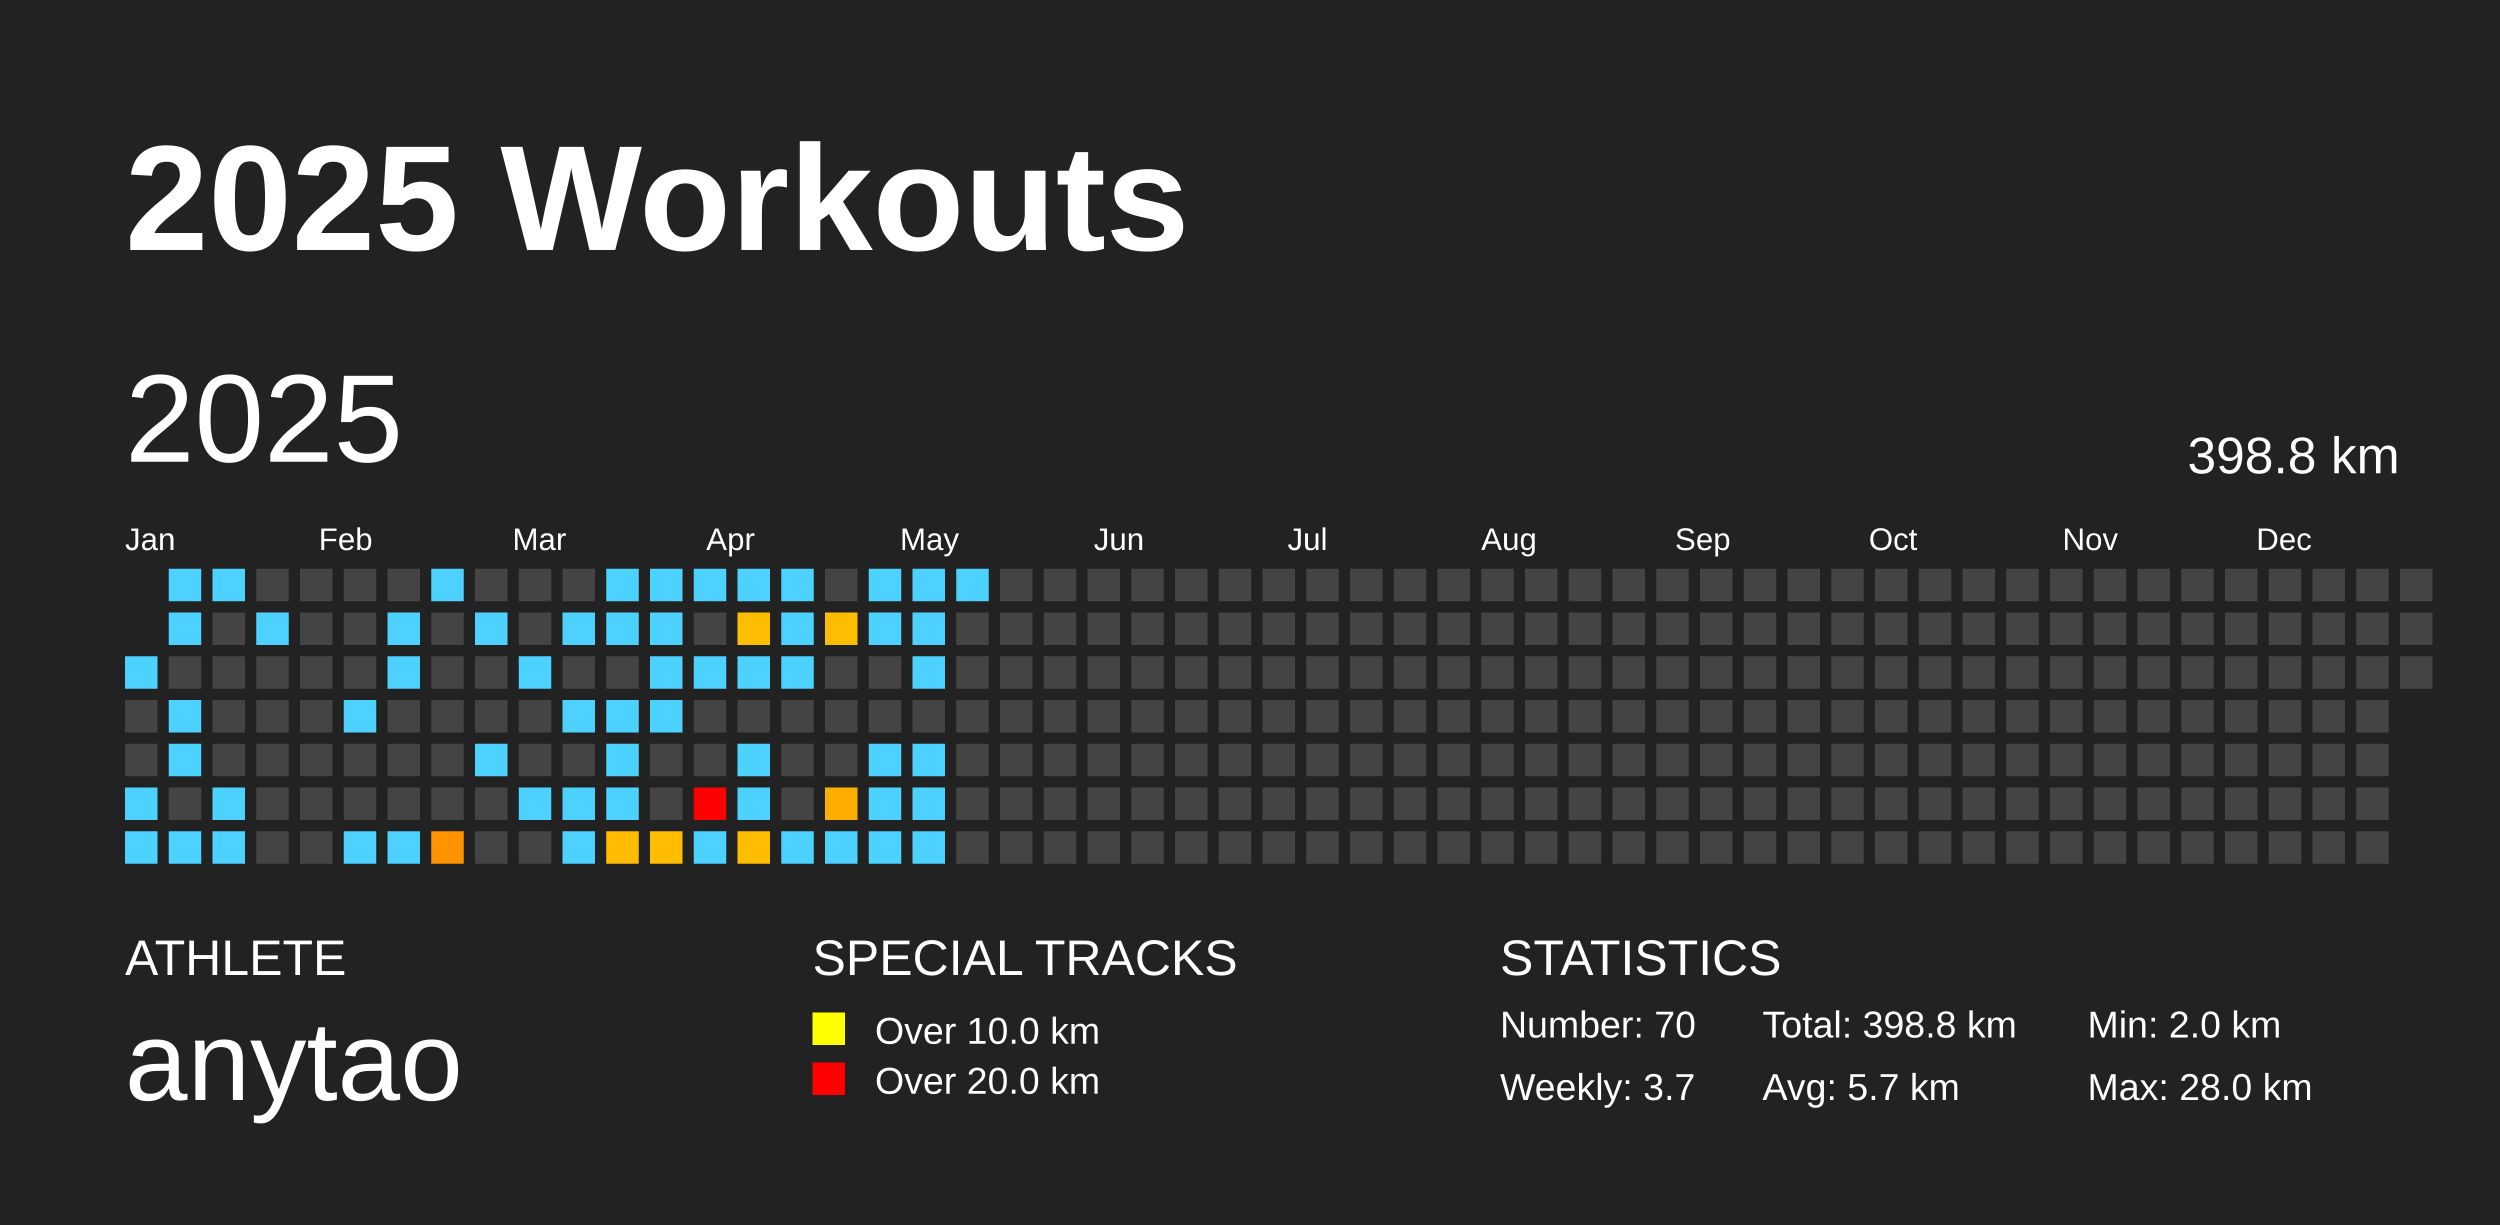
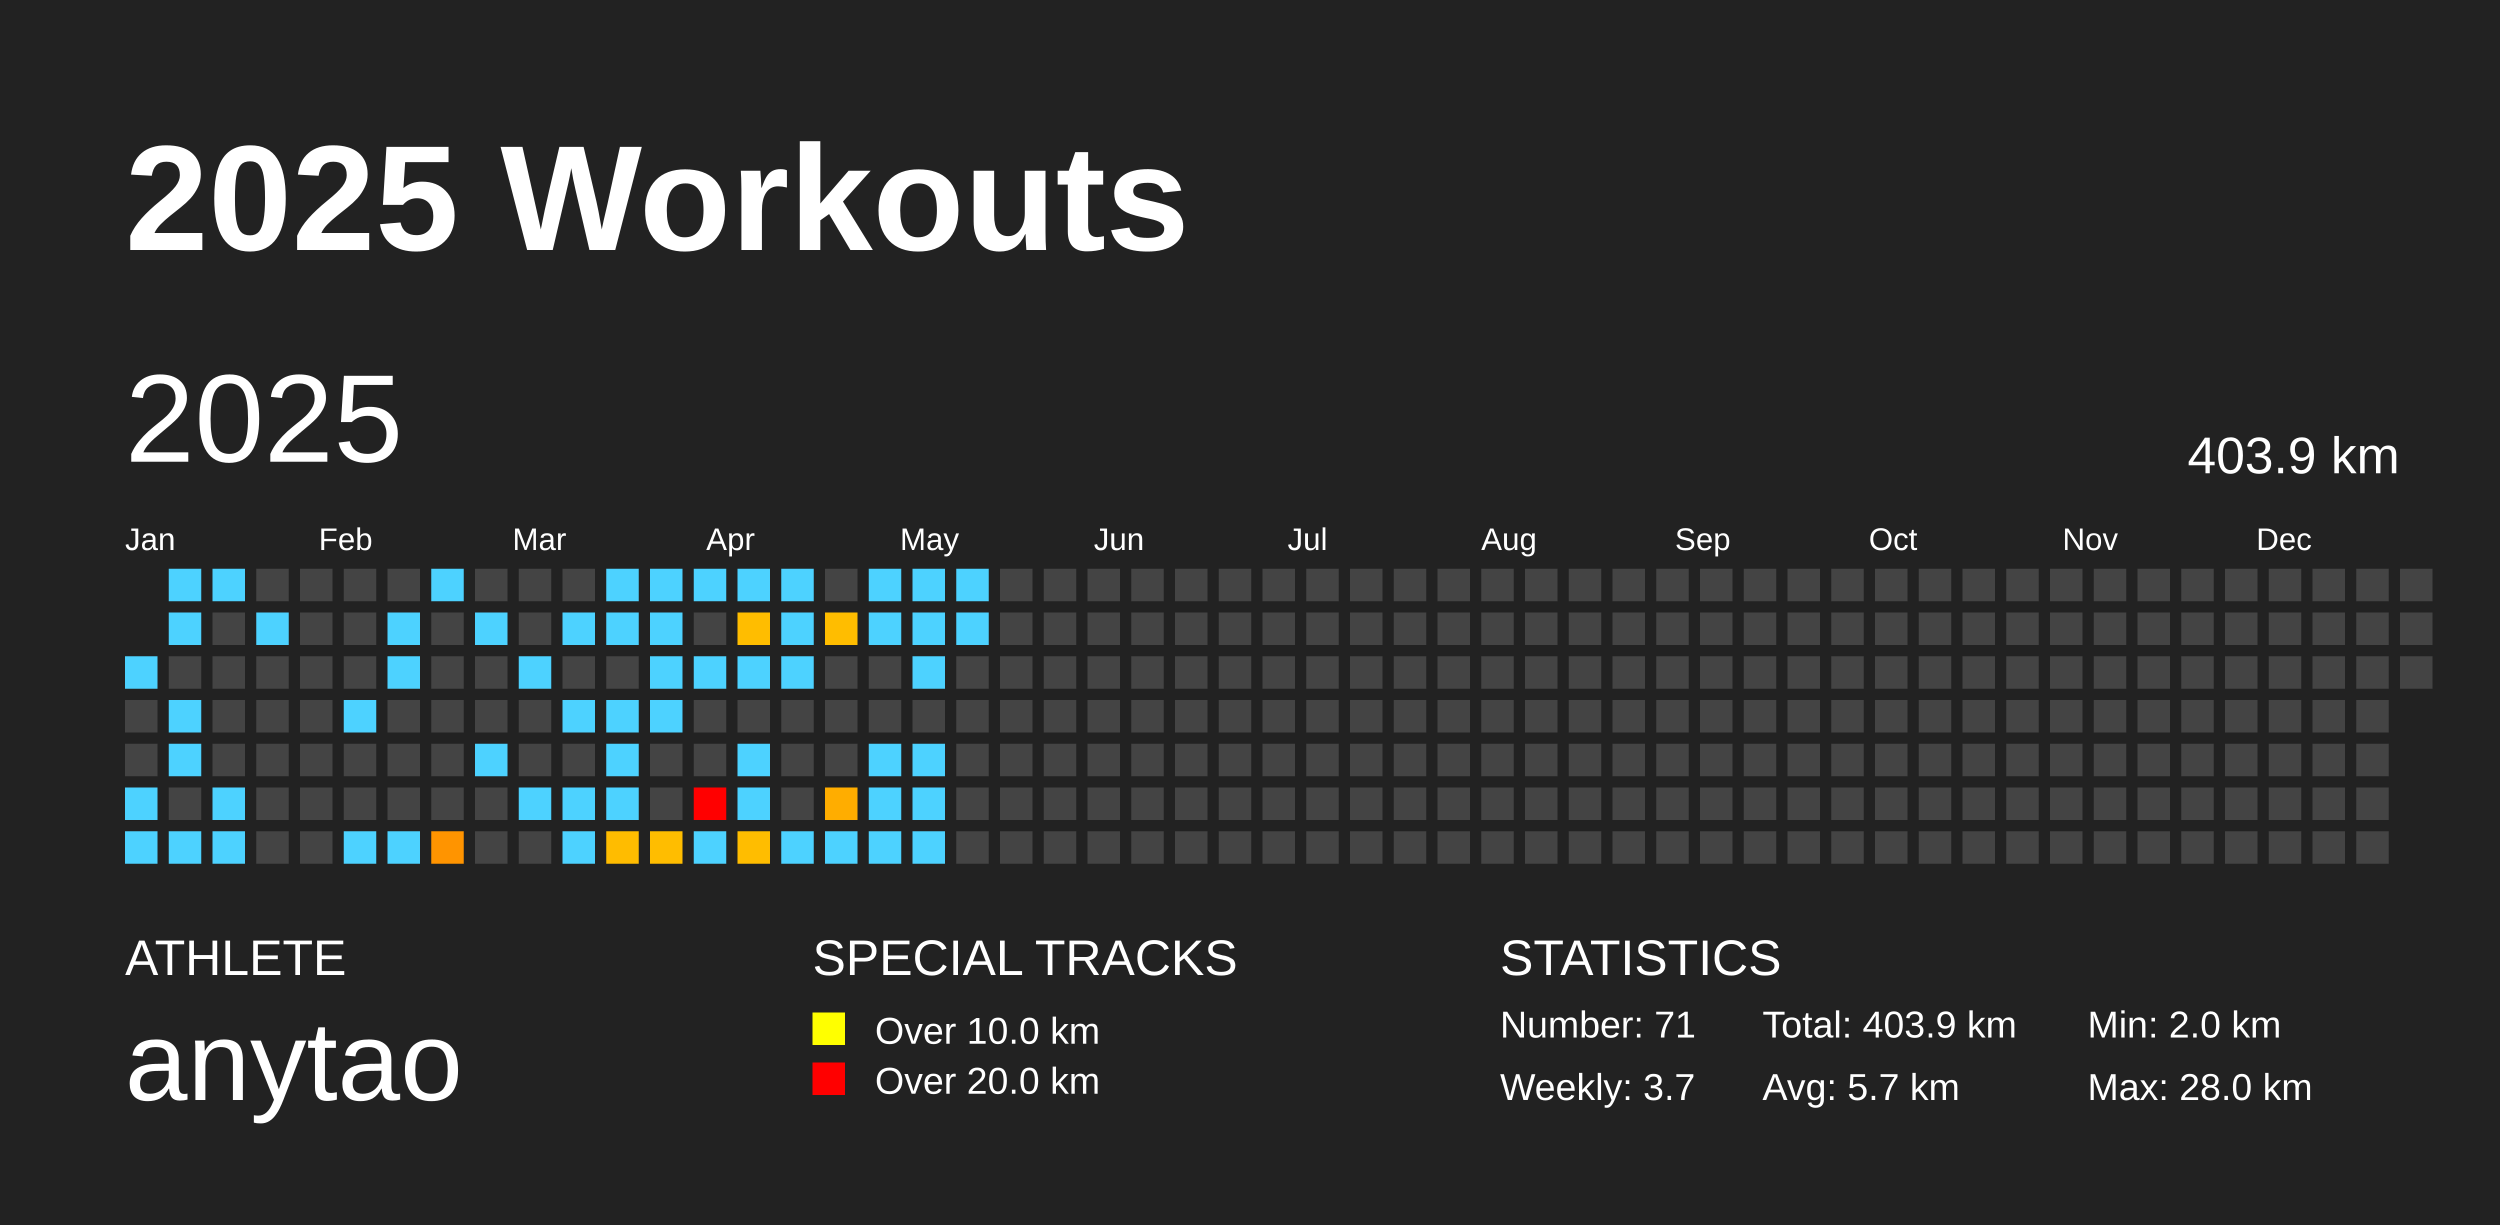
<svg xmlns="http://www.w3.org/2000/svg" baseProfile="full" height="98mm" version="1.1" viewBox="0,0,200,98" width="200mm">
  <defs />
  <rect fill="#222222" height="98" width="200" x="0" y="0" />
  <text fill="#FFFFFF" style="font-size:12px; font-family:Arial; font-weight:bold;" x="10" y="20">2025 Workouts</text>
  <text fill="#FFFFFF" style="font-size:4px; font-family:Arial" x="10" y="78">ATHLETE</text>
  <text fill="#FFFFFF" style="font-size:9px; font-family:Arial" x="10" y="88">anytao</text>
  <text fill="#FFFFFF" style="font-size:4px; font-family:Arial" x="65" y="78">SPECIAL TRACKS</text>
  <rect fill="yellow" height="2.6" width="2.6" x="65" y="81" />
  <text fill="#FFFFFF" style="font-size:3px; font-family:Arial" x="70" y="83.5">Over 10.0 km</text>
  <rect fill="red" height="2.6" width="2.6" x="65" y="85" />
  <text fill="#FFFFFF" style="font-size:3px; font-family:Arial" x="70" y="87.5">Over 20.0 km</text>
  <text fill="#FFFFFF" style="font-size:4px; font-family:Arial" x="120" y="78">STATISTICS</text>
-   <text fill="#FFFFFF" style="font-size:3px; font-family:Arial" x="120" y="83">Number: 70</text>
+   <text fill="#FFFFFF" style="font-size:3px; font-family:Arial" x="120" y="83">Number: 71</text>
  <text fill="#FFFFFF" style="font-size:3px; font-family:Arial" x="120" y="88">Weekly: 3.7</text>
-   <text fill="#FFFFFF" style="font-size:3px; font-family:Arial" x="141" y="83">Total: 398.8 km</text>
+   <text fill="#FFFFFF" style="font-size:3px; font-family:Arial" x="141" y="83">Total: 403.9 km</text>
  <text fill="#FFFFFF" style="font-size:3px; font-family:Arial" x="141" y="88">Avg: 5.7 km</text>
  <text fill="#FFFFFF" style="font-size:3px; font-family:Arial" x="167" y="83">Min: 2.0 km</text>
  <text fill="#FFFFFF" style="font-size:3px; font-family:Arial" x="167" y="88">Max: 28.0 km</text>
  <text dominant-baseline="hanging" fill="#FFFFFF" style="font-size:10.0px; font-family:Arial;" x="10" y="30">2025</text>
-   <text dominant-baseline="hanging" fill="#FFFFFF" style="font-size:4.125px; font-family:Arial;" x="175" y="35">398.8 km</text>
+   <text dominant-baseline="hanging" fill="#FFFFFF" style="font-size:4.125px; font-family:Arial;" x="175" y="35">403.9 km</text>
  <text fill="#FFFFFF" style="font-size:2.5px; font-family:Arial" x="10.0" y="44">Jan</text>
  <text fill="#FFFFFF" style="font-size:2.5px; font-family:Arial" x="25.5" y="44">Feb</text>
  <text fill="#FFFFFF" style="font-size:2.5px; font-family:Arial" x="41.0" y="44">Mar</text>
  <text fill="#FFFFFF" style="font-size:2.5px; font-family:Arial" x="56.5" y="44">Apr</text>
  <text fill="#FFFFFF" style="font-size:2.5px; font-family:Arial" x="72.0" y="44">May</text>
  <text fill="#FFFFFF" style="font-size:2.5px; font-family:Arial" x="87.5" y="44">Jun</text>
  <text fill="#FFFFFF" style="font-size:2.5px; font-family:Arial" x="103.0" y="44">Jul</text>
  <text fill="#FFFFFF" style="font-size:2.5px; font-family:Arial" x="118.5" y="44">Aug</text>
  <text fill="#FFFFFF" style="font-size:2.5px; font-family:Arial" x="134.0" y="44">Sep</text>
  <text fill="#FFFFFF" style="font-size:2.5px; font-family:Arial" x="149.5" y="44">Oct</text>
  <text fill="#FFFFFF" style="font-size:2.5px; font-family:Arial" x="165.0" y="44">Nov</text>
  <text fill="#FFFFFF" style="font-size:2.5px; font-family:Arial" x="180.5" y="44">Dec</text>
  <rect fill="#4dd2ff" height="2.6" width="2.6" x="10.0" y="52.5" />
  <rect fill="#444444" height="2.6" width="2.6" x="10.0" y="56.0" />
  <rect fill="#444444" height="2.6" width="2.6" x="10.0" y="59.5" />
  <rect fill="#4dd2ff" height="2.6" width="2.6" x="10.0" y="63.0" />
  <rect fill="#4dd2ff" height="2.6" width="2.6" x="10.0" y="66.5" />
  <rect fill="#4dd2ff" height="2.6" width="2.6" x="13.5" y="45.5" />
  <rect fill="#4dd2ff" height="2.6" width="2.6" x="13.5" y="49.0" />
  <rect fill="#444444" height="2.6" width="2.6" x="13.5" y="52.5" />
  <rect fill="#4dd2ff" height="2.6" width="2.6" x="13.5" y="56.0" />
  <rect fill="#4dd2ff" height="2.6" width="2.6" x="13.5" y="59.5" />
  <rect fill="#444444" height="2.6" width="2.6" x="13.5" y="63.0" />
  <rect fill="#4dd2ff" height="2.6" width="2.6" x="13.5" y="66.5" />
  <rect fill="#4dd2ff" height="2.6" width="2.6" x="17.0" y="45.5" />
  <rect fill="#444444" height="2.6" width="2.6" x="17.0" y="49.0" />
  <rect fill="#444444" height="2.6" width="2.6" x="17.0" y="52.5" />
  <rect fill="#444444" height="2.6" width="2.6" x="17.0" y="56.0" />
  <rect fill="#444444" height="2.6" width="2.6" x="17.0" y="59.5" />
  <rect fill="#4dd2ff" height="2.6" width="2.6" x="17.0" y="63.0" />
  <rect fill="#4dd2ff" height="2.6" width="2.6" x="17.0" y="66.5" />
  <rect fill="#444444" height="2.6" width="2.6" x="20.5" y="45.5" />
  <rect fill="#4dd2ff" height="2.6" width="2.6" x="20.5" y="49.0" />
  <rect fill="#444444" height="2.6" width="2.6" x="20.5" y="52.5" />
  <rect fill="#444444" height="2.6" width="2.6" x="20.5" y="56.0" />
  <rect fill="#444444" height="2.6" width="2.6" x="20.5" y="59.5" />
  <rect fill="#444444" height="2.6" width="2.6" x="20.5" y="63.0" />
  <rect fill="#444444" height="2.6" width="2.6" x="20.5" y="66.5" />
  <rect fill="#444444" height="2.6" width="2.6" x="24.0" y="45.5" />
  <rect fill="#444444" height="2.6" width="2.6" x="24.0" y="49.0" />
  <rect fill="#444444" height="2.6" width="2.6" x="24.0" y="52.5" />
  <rect fill="#444444" height="2.6" width="2.6" x="24.0" y="56.0" />
  <rect fill="#444444" height="2.6" width="2.6" x="24.0" y="59.5" />
  <rect fill="#444444" height="2.6" width="2.6" x="24.0" y="63.0" />
  <rect fill="#444444" height="2.6" width="2.6" x="24.0" y="66.5" />
  <rect fill="#444444" height="2.6" width="2.6" x="27.5" y="45.5" />
  <rect fill="#444444" height="2.6" width="2.6" x="27.5" y="49.0" />
  <rect fill="#444444" height="2.6" width="2.6" x="27.5" y="52.5" />
  <rect fill="#4dd2ff" height="2.6" width="2.6" x="27.5" y="56.0" />
  <rect fill="#444444" height="2.6" width="2.6" x="27.5" y="59.5" />
  <rect fill="#444444" height="2.6" width="2.6" x="27.5" y="63.0" />
  <rect fill="#4dd2ff" height="2.6" width="2.6" x="27.5" y="66.5" />
  <rect fill="#444444" height="2.6" width="2.6" x="31.0" y="45.5" />
  <rect fill="#4dd2ff" height="2.6" width="2.6" x="31.0" y="49.0" />
  <rect fill="#4dd2ff" height="2.6" width="2.6" x="31.0" y="52.5" />
  <rect fill="#444444" height="2.6" width="2.6" x="31.0" y="56.0" />
  <rect fill="#444444" height="2.6" width="2.6" x="31.0" y="59.5" />
  <rect fill="#444444" height="2.6" width="2.6" x="31.0" y="63.0" />
  <rect fill="#4dd2ff" height="2.6" width="2.6" x="31.0" y="66.5" />
  <rect fill="#4dd2ff" height="2.6" width="2.6" x="34.5" y="45.5" />
  <rect fill="#444444" height="2.6" width="2.6" x="34.5" y="49.0" />
  <rect fill="#444444" height="2.6" width="2.6" x="34.5" y="52.5" />
  <rect fill="#444444" height="2.6" width="2.6" x="34.5" y="56.0" />
  <rect fill="#444444" height="2.6" width="2.6" x="34.5" y="59.5" />
  <rect fill="#444444" height="2.6" width="2.6" x="34.5" y="63.0" />
  <rect fill="#ff9400" height="2.6" width="2.6" x="34.5" y="66.5" />
  <rect fill="#444444" height="2.6" width="2.6" x="38.0" y="45.5" />
  <rect fill="#4dd2ff" height="2.6" width="2.6" x="38.0" y="49.0" />
  <rect fill="#444444" height="2.6" width="2.6" x="38.0" y="52.5" />
  <rect fill="#444444" height="2.6" width="2.6" x="38.0" y="56.0" />
  <rect fill="#4dd2ff" height="2.6" width="2.6" x="38.0" y="59.5" />
  <rect fill="#444444" height="2.6" width="2.6" x="38.0" y="63.0" />
  <rect fill="#444444" height="2.6" width="2.6" x="38.0" y="66.5" />
  <rect fill="#444444" height="2.6" width="2.6" x="41.5" y="45.5" />
  <rect fill="#444444" height="2.6" width="2.6" x="41.5" y="49.0" />
  <rect fill="#4dd2ff" height="2.6" width="2.6" x="41.5" y="52.5" />
  <rect fill="#444444" height="2.6" width="2.6" x="41.5" y="56.0" />
  <rect fill="#444444" height="2.6" width="2.6" x="41.5" y="59.5" />
  <rect fill="#4dd2ff" height="2.6" width="2.6" x="41.5" y="63.0" />
  <rect fill="#444444" height="2.6" width="2.6" x="41.5" y="66.5" />
  <rect fill="#444444" height="2.6" width="2.6" x="45.0" y="45.5" />
  <rect fill="#4dd2ff" height="2.6" width="2.6" x="45.0" y="49.0" />
  <rect fill="#444444" height="2.6" width="2.6" x="45.0" y="52.5" />
  <rect fill="#4dd2ff" height="2.6" width="2.6" x="45.0" y="56.0" />
  <rect fill="#444444" height="2.6" width="2.6" x="45.0" y="59.5" />
  <rect fill="#4dd2ff" height="2.6" width="2.6" x="45.0" y="63.0" />
  <rect fill="#4dd2ff" height="2.6" width="2.6" x="45.0" y="66.5" />
  <rect fill="#4dd2ff" height="2.6" width="2.6" x="48.5" y="45.5" />
  <rect fill="#4dd2ff" height="2.6" width="2.6" x="48.5" y="49.0" />
  <rect fill="#444444" height="2.6" width="2.6" x="48.5" y="52.5" />
  <rect fill="#4dd2ff" height="2.6" width="2.6" x="48.5" y="56.0" />
  <rect fill="#4dd2ff" height="2.6" width="2.6" x="48.5" y="59.5" />
  <rect fill="#4dd2ff" height="2.6" width="2.6" x="48.5" y="63.0" />
  <rect fill="#ffbc00" height="2.6" width="2.6" x="48.5" y="66.5" />
  <rect fill="#4dd2ff" height="2.6" width="2.6" x="52.0" y="45.5" />
  <rect fill="#4dd2ff" height="2.6" width="2.6" x="52.0" y="49.0" />
  <rect fill="#4dd2ff" height="2.6" width="2.6" x="52.0" y="52.5" />
  <rect fill="#4dd2ff" height="2.6" width="2.6" x="52.0" y="56.0" />
  <rect fill="#444444" height="2.6" width="2.6" x="52.0" y="59.5" />
  <rect fill="#444444" height="2.6" width="2.6" x="52.0" y="63.0" />
  <rect fill="#ffbd00" height="2.6" width="2.6" x="52.0" y="66.5" />
  <rect fill="#4dd2ff" height="2.6" width="2.6" x="55.5" y="45.5" />
  <rect fill="#444444" height="2.6" width="2.6" x="55.5" y="49.0" />
  <rect fill="#4dd2ff" height="2.6" width="2.6" x="55.5" y="52.5" />
  <rect fill="#444444" height="2.6" width="2.6" x="55.5" y="56.0" />
  <rect fill="#444444" height="2.6" width="2.6" x="55.5" y="59.5" />
  <rect fill="red" height="2.6" width="2.6" x="55.5" y="63.0" />
  <rect fill="#4dd2ff" height="2.6" width="2.6" x="55.5" y="66.5" />
  <rect fill="#4dd2ff" height="2.6" width="2.6" x="59.0" y="45.5" />
  <rect fill="#ffbd00" height="2.6" width="2.6" x="59.0" y="49.0" />
  <rect fill="#4dd2ff" height="2.6" width="2.6" x="59.0" y="52.5" />
  <rect fill="#444444" height="2.6" width="2.6" x="59.0" y="56.0" />
  <rect fill="#4dd2ff" height="2.6" width="2.6" x="59.0" y="59.5" />
  <rect fill="#4dd2ff" height="2.6" width="2.6" x="59.0" y="63.0" />
  <rect fill="#ffbd00" height="2.6" width="2.6" x="59.0" y="66.5" />
  <rect fill="#4dd2ff" height="2.6" width="2.6" x="62.5" y="45.5" />
  <rect fill="#4dd2ff" height="2.6" width="2.6" x="62.5" y="49.0" />
  <rect fill="#4dd2ff" height="2.6" width="2.6" x="62.5" y="52.5" />
  <rect fill="#444444" height="2.6" width="2.6" x="62.5" y="56.0" />
  <rect fill="#444444" height="2.6" width="2.6" x="62.5" y="59.5" />
  <rect fill="#444444" height="2.6" width="2.6" x="62.5" y="63.0" />
  <rect fill="#4dd2ff" height="2.6" width="2.6" x="62.5" y="66.5" />
  <rect fill="#444444" height="2.6" width="2.6" x="66.0" y="45.5" />
  <rect fill="#ffbd00" height="2.6" width="2.6" x="66.0" y="49.0" />
  <rect fill="#444444" height="2.6" width="2.6" x="66.0" y="52.5" />
  <rect fill="#444444" height="2.6" width="2.6" x="66.0" y="56.0" />
  <rect fill="#444444" height="2.6" width="2.6" x="66.0" y="59.5" />
  <rect fill="#ffad00" height="2.6" width="2.6" x="66.0" y="63.0" />
  <rect fill="#4dd2ff" height="2.6" width="2.6" x="66.0" y="66.5" />
  <rect fill="#4dd2ff" height="2.6" width="2.6" x="69.5" y="45.5" />
  <rect fill="#4dd2ff" height="2.6" width="2.6" x="69.5" y="49.0" />
  <rect fill="#444444" height="2.6" width="2.6" x="69.5" y="52.5" />
  <rect fill="#444444" height="2.6" width="2.6" x="69.5" y="56.0" />
  <rect fill="#4dd2ff" height="2.6" width="2.6" x="69.5" y="59.5" />
  <rect fill="#4dd2ff" height="2.6" width="2.6" x="69.5" y="63.0" />
  <rect fill="#4dd2ff" height="2.6" width="2.6" x="69.5" y="66.5" />
  <rect fill="#4dd2ff" height="2.6" width="2.6" x="73.0" y="45.5" />
  <rect fill="#4dd2ff" height="2.6" width="2.6" x="73.0" y="49.0" />
  <rect fill="#4dd2ff" height="2.6" width="2.6" x="73.0" y="52.5" />
  <rect fill="#444444" height="2.6" width="2.6" x="73.0" y="56.0" />
  <rect fill="#4dd2ff" height="2.6" width="2.6" x="73.0" y="59.5" />
  <rect fill="#4dd2ff" height="2.6" width="2.6" x="73.0" y="63.0" />
  <rect fill="#4dd2ff" height="2.6" width="2.6" x="73.0" y="66.5" />
  <rect fill="#4dd2ff" height="2.6" width="2.6" x="76.5" y="45.5" />
-   <rect fill="#444444" height="2.6" width="2.6" x="76.5" y="49.0" />
+   <rect fill="#4dd2ff" height="2.6" width="2.6" x="76.5" y="49.0" />
  <rect fill="#444444" height="2.6" width="2.6" x="76.5" y="52.5" />
  <rect fill="#444444" height="2.6" width="2.6" x="76.5" y="56.0" />
  <rect fill="#444444" height="2.6" width="2.6" x="76.5" y="59.5" />
  <rect fill="#444444" height="2.6" width="2.6" x="76.5" y="63.0" />
  <rect fill="#444444" height="2.6" width="2.6" x="76.5" y="66.5" />
  <rect fill="#444444" height="2.6" width="2.6" x="80.0" y="45.5" />
  <rect fill="#444444" height="2.6" width="2.6" x="80.0" y="49.0" />
  <rect fill="#444444" height="2.6" width="2.6" x="80.0" y="52.5" />
  <rect fill="#444444" height="2.6" width="2.6" x="80.0" y="56.0" />
  <rect fill="#444444" height="2.6" width="2.6" x="80.0" y="59.5" />
  <rect fill="#444444" height="2.6" width="2.6" x="80.0" y="63.0" />
  <rect fill="#444444" height="2.6" width="2.6" x="80.0" y="66.5" />
  <rect fill="#444444" height="2.6" width="2.6" x="83.5" y="45.5" />
  <rect fill="#444444" height="2.6" width="2.6" x="83.5" y="49.0" />
  <rect fill="#444444" height="2.6" width="2.6" x="83.5" y="52.5" />
  <rect fill="#444444" height="2.6" width="2.6" x="83.5" y="56.0" />
  <rect fill="#444444" height="2.6" width="2.6" x="83.5" y="59.5" />
  <rect fill="#444444" height="2.6" width="2.6" x="83.5" y="63.0" />
  <rect fill="#444444" height="2.6" width="2.6" x="83.5" y="66.5" />
  <rect fill="#444444" height="2.6" width="2.6" x="87.0" y="45.5" />
  <rect fill="#444444" height="2.6" width="2.6" x="87.0" y="49.0" />
  <rect fill="#444444" height="2.6" width="2.6" x="87.0" y="52.5" />
  <rect fill="#444444" height="2.6" width="2.6" x="87.0" y="56.0" />
  <rect fill="#444444" height="2.6" width="2.6" x="87.0" y="59.5" />
  <rect fill="#444444" height="2.6" width="2.6" x="87.0" y="63.0" />
  <rect fill="#444444" height="2.6" width="2.6" x="87.0" y="66.5" />
  <rect fill="#444444" height="2.6" width="2.6" x="90.5" y="45.5" />
  <rect fill="#444444" height="2.6" width="2.6" x="90.5" y="49.0" />
  <rect fill="#444444" height="2.6" width="2.6" x="90.5" y="52.5" />
  <rect fill="#444444" height="2.6" width="2.6" x="90.5" y="56.0" />
  <rect fill="#444444" height="2.6" width="2.6" x="90.5" y="59.5" />
  <rect fill="#444444" height="2.6" width="2.6" x="90.5" y="63.0" />
  <rect fill="#444444" height="2.6" width="2.6" x="90.5" y="66.5" />
  <rect fill="#444444" height="2.6" width="2.6" x="94.0" y="45.5" />
  <rect fill="#444444" height="2.6" width="2.6" x="94.0" y="49.0" />
  <rect fill="#444444" height="2.6" width="2.6" x="94.0" y="52.5" />
  <rect fill="#444444" height="2.6" width="2.6" x="94.0" y="56.0" />
  <rect fill="#444444" height="2.6" width="2.6" x="94.0" y="59.5" />
  <rect fill="#444444" height="2.6" width="2.6" x="94.0" y="63.0" />
  <rect fill="#444444" height="2.6" width="2.6" x="94.0" y="66.5" />
  <rect fill="#444444" height="2.6" width="2.6" x="97.5" y="45.5" />
  <rect fill="#444444" height="2.6" width="2.6" x="97.5" y="49.0" />
  <rect fill="#444444" height="2.6" width="2.6" x="97.5" y="52.5" />
  <rect fill="#444444" height="2.6" width="2.6" x="97.5" y="56.0" />
  <rect fill="#444444" height="2.6" width="2.6" x="97.5" y="59.5" />
  <rect fill="#444444" height="2.6" width="2.6" x="97.5" y="63.0" />
  <rect fill="#444444" height="2.6" width="2.6" x="97.5" y="66.5" />
  <rect fill="#444444" height="2.6" width="2.6" x="101.0" y="45.5" />
  <rect fill="#444444" height="2.6" width="2.6" x="101.0" y="49.0" />
  <rect fill="#444444" height="2.6" width="2.6" x="101.0" y="52.5" />
  <rect fill="#444444" height="2.6" width="2.6" x="101.0" y="56.0" />
  <rect fill="#444444" height="2.6" width="2.6" x="101.0" y="59.5" />
  <rect fill="#444444" height="2.6" width="2.6" x="101.0" y="63.0" />
  <rect fill="#444444" height="2.6" width="2.6" x="101.0" y="66.5" />
  <rect fill="#444444" height="2.6" width="2.6" x="104.5" y="45.5" />
  <rect fill="#444444" height="2.6" width="2.6" x="104.5" y="49.0" />
  <rect fill="#444444" height="2.6" width="2.6" x="104.5" y="52.5" />
  <rect fill="#444444" height="2.6" width="2.6" x="104.5" y="56.0" />
  <rect fill="#444444" height="2.6" width="2.6" x="104.5" y="59.5" />
  <rect fill="#444444" height="2.6" width="2.6" x="104.5" y="63.0" />
  <rect fill="#444444" height="2.6" width="2.6" x="104.5" y="66.5" />
  <rect fill="#444444" height="2.6" width="2.6" x="108.0" y="45.5" />
  <rect fill="#444444" height="2.6" width="2.6" x="108.0" y="49.0" />
  <rect fill="#444444" height="2.6" width="2.6" x="108.0" y="52.5" />
  <rect fill="#444444" height="2.6" width="2.6" x="108.0" y="56.0" />
  <rect fill="#444444" height="2.6" width="2.6" x="108.0" y="59.5" />
  <rect fill="#444444" height="2.6" width="2.6" x="108.0" y="63.0" />
  <rect fill="#444444" height="2.6" width="2.6" x="108.0" y="66.5" />
  <rect fill="#444444" height="2.6" width="2.6" x="111.5" y="45.5" />
  <rect fill="#444444" height="2.6" width="2.6" x="111.5" y="49.0" />
  <rect fill="#444444" height="2.6" width="2.6" x="111.5" y="52.5" />
  <rect fill="#444444" height="2.6" width="2.6" x="111.5" y="56.0" />
  <rect fill="#444444" height="2.6" width="2.6" x="111.5" y="59.5" />
  <rect fill="#444444" height="2.6" width="2.6" x="111.5" y="63.0" />
  <rect fill="#444444" height="2.6" width="2.6" x="111.5" y="66.5" />
  <rect fill="#444444" height="2.6" width="2.6" x="115.0" y="45.5" />
  <rect fill="#444444" height="2.6" width="2.6" x="115.0" y="49.0" />
  <rect fill="#444444" height="2.6" width="2.6" x="115.0" y="52.5" />
  <rect fill="#444444" height="2.6" width="2.6" x="115.0" y="56.0" />
  <rect fill="#444444" height="2.6" width="2.6" x="115.0" y="59.5" />
  <rect fill="#444444" height="2.6" width="2.6" x="115.0" y="63.0" />
  <rect fill="#444444" height="2.6" width="2.6" x="115.0" y="66.5" />
  <rect fill="#444444" height="2.6" width="2.6" x="118.5" y="45.5" />
  <rect fill="#444444" height="2.6" width="2.6" x="118.5" y="49.0" />
  <rect fill="#444444" height="2.6" width="2.6" x="118.5" y="52.5" />
  <rect fill="#444444" height="2.6" width="2.6" x="118.5" y="56.0" />
  <rect fill="#444444" height="2.6" width="2.6" x="118.5" y="59.5" />
  <rect fill="#444444" height="2.6" width="2.6" x="118.5" y="63.0" />
  <rect fill="#444444" height="2.6" width="2.6" x="118.5" y="66.5" />
  <rect fill="#444444" height="2.6" width="2.6" x="122.0" y="45.5" />
  <rect fill="#444444" height="2.6" width="2.6" x="122.0" y="49.0" />
  <rect fill="#444444" height="2.6" width="2.6" x="122.0" y="52.5" />
  <rect fill="#444444" height="2.6" width="2.6" x="122.0" y="56.0" />
  <rect fill="#444444" height="2.6" width="2.6" x="122.0" y="59.5" />
  <rect fill="#444444" height="2.6" width="2.6" x="122.0" y="63.0" />
  <rect fill="#444444" height="2.6" width="2.6" x="122.0" y="66.5" />
  <rect fill="#444444" height="2.6" width="2.6" x="125.5" y="45.5" />
  <rect fill="#444444" height="2.6" width="2.6" x="125.5" y="49.0" />
  <rect fill="#444444" height="2.6" width="2.6" x="125.5" y="52.5" />
  <rect fill="#444444" height="2.6" width="2.6" x="125.5" y="56.0" />
  <rect fill="#444444" height="2.6" width="2.6" x="125.5" y="59.5" />
  <rect fill="#444444" height="2.6" width="2.6" x="125.5" y="63.0" />
  <rect fill="#444444" height="2.6" width="2.6" x="125.5" y="66.5" />
  <rect fill="#444444" height="2.6" width="2.6" x="129.0" y="45.5" />
  <rect fill="#444444" height="2.6" width="2.6" x="129.0" y="49.0" />
  <rect fill="#444444" height="2.6" width="2.6" x="129.0" y="52.5" />
  <rect fill="#444444" height="2.6" width="2.6" x="129.0" y="56.0" />
  <rect fill="#444444" height="2.6" width="2.6" x="129.0" y="59.5" />
  <rect fill="#444444" height="2.6" width="2.6" x="129.0" y="63.0" />
  <rect fill="#444444" height="2.6" width="2.6" x="129.0" y="66.5" />
  <rect fill="#444444" height="2.6" width="2.6" x="132.5" y="45.5" />
  <rect fill="#444444" height="2.6" width="2.6" x="132.5" y="49.0" />
  <rect fill="#444444" height="2.6" width="2.6" x="132.5" y="52.5" />
  <rect fill="#444444" height="2.6" width="2.6" x="132.5" y="56.0" />
  <rect fill="#444444" height="2.6" width="2.6" x="132.5" y="59.5" />
  <rect fill="#444444" height="2.6" width="2.6" x="132.5" y="63.0" />
  <rect fill="#444444" height="2.6" width="2.6" x="132.5" y="66.5" />
  <rect fill="#444444" height="2.6" width="2.6" x="136.0" y="45.5" />
  <rect fill="#444444" height="2.6" width="2.6" x="136.0" y="49.0" />
  <rect fill="#444444" height="2.6" width="2.6" x="136.0" y="52.5" />
  <rect fill="#444444" height="2.6" width="2.6" x="136.0" y="56.0" />
  <rect fill="#444444" height="2.6" width="2.6" x="136.0" y="59.5" />
  <rect fill="#444444" height="2.6" width="2.6" x="136.0" y="63.0" />
  <rect fill="#444444" height="2.6" width="2.6" x="136.0" y="66.5" />
  <rect fill="#444444" height="2.6" width="2.6" x="139.5" y="45.5" />
  <rect fill="#444444" height="2.6" width="2.6" x="139.5" y="49.0" />
  <rect fill="#444444" height="2.6" width="2.6" x="139.5" y="52.5" />
  <rect fill="#444444" height="2.6" width="2.6" x="139.5" y="56.0" />
  <rect fill="#444444" height="2.6" width="2.6" x="139.5" y="59.5" />
  <rect fill="#444444" height="2.6" width="2.6" x="139.5" y="63.0" />
  <rect fill="#444444" height="2.6" width="2.6" x="139.5" y="66.5" />
  <rect fill="#444444" height="2.6" width="2.6" x="143.0" y="45.5" />
  <rect fill="#444444" height="2.6" width="2.6" x="143.0" y="49.0" />
  <rect fill="#444444" height="2.6" width="2.6" x="143.0" y="52.5" />
  <rect fill="#444444" height="2.6" width="2.6" x="143.0" y="56.0" />
  <rect fill="#444444" height="2.6" width="2.6" x="143.0" y="59.5" />
  <rect fill="#444444" height="2.6" width="2.6" x="143.0" y="63.0" />
  <rect fill="#444444" height="2.6" width="2.6" x="143.0" y="66.5" />
  <rect fill="#444444" height="2.6" width="2.6" x="146.5" y="45.5" />
  <rect fill="#444444" height="2.6" width="2.6" x="146.5" y="49.0" />
  <rect fill="#444444" height="2.6" width="2.6" x="146.5" y="52.5" />
  <rect fill="#444444" height="2.6" width="2.6" x="146.5" y="56.0" />
  <rect fill="#444444" height="2.6" width="2.6" x="146.5" y="59.5" />
  <rect fill="#444444" height="2.6" width="2.6" x="146.5" y="63.0" />
  <rect fill="#444444" height="2.6" width="2.6" x="146.5" y="66.5" />
  <rect fill="#444444" height="2.6" width="2.6" x="150.0" y="45.5" />
  <rect fill="#444444" height="2.6" width="2.6" x="150.0" y="49.0" />
  <rect fill="#444444" height="2.6" width="2.6" x="150.0" y="52.5" />
  <rect fill="#444444" height="2.6" width="2.6" x="150.0" y="56.0" />
  <rect fill="#444444" height="2.6" width="2.6" x="150.0" y="59.5" />
  <rect fill="#444444" height="2.6" width="2.6" x="150.0" y="63.0" />
  <rect fill="#444444" height="2.6" width="2.6" x="150.0" y="66.5" />
  <rect fill="#444444" height="2.6" width="2.6" x="153.5" y="45.5" />
  <rect fill="#444444" height="2.6" width="2.6" x="153.5" y="49.0" />
  <rect fill="#444444" height="2.6" width="2.6" x="153.5" y="52.5" />
  <rect fill="#444444" height="2.6" width="2.6" x="153.5" y="56.0" />
  <rect fill="#444444" height="2.6" width="2.6" x="153.5" y="59.5" />
  <rect fill="#444444" height="2.6" width="2.6" x="153.5" y="63.0" />
  <rect fill="#444444" height="2.6" width="2.6" x="153.5" y="66.5" />
  <rect fill="#444444" height="2.6" width="2.6" x="157.0" y="45.5" />
  <rect fill="#444444" height="2.6" width="2.6" x="157.0" y="49.0" />
  <rect fill="#444444" height="2.6" width="2.6" x="157.0" y="52.5" />
  <rect fill="#444444" height="2.6" width="2.6" x="157.0" y="56.0" />
  <rect fill="#444444" height="2.6" width="2.6" x="157.0" y="59.5" />
  <rect fill="#444444" height="2.6" width="2.6" x="157.0" y="63.0" />
  <rect fill="#444444" height="2.6" width="2.6" x="157.0" y="66.5" />
  <rect fill="#444444" height="2.6" width="2.6" x="160.5" y="45.5" />
  <rect fill="#444444" height="2.6" width="2.6" x="160.5" y="49.0" />
  <rect fill="#444444" height="2.6" width="2.6" x="160.5" y="52.5" />
  <rect fill="#444444" height="2.6" width="2.6" x="160.5" y="56.0" />
  <rect fill="#444444" height="2.6" width="2.6" x="160.5" y="59.5" />
  <rect fill="#444444" height="2.6" width="2.6" x="160.5" y="63.0" />
  <rect fill="#444444" height="2.6" width="2.6" x="160.5" y="66.5" />
  <rect fill="#444444" height="2.6" width="2.6" x="164.0" y="45.5" />
  <rect fill="#444444" height="2.6" width="2.6" x="164.0" y="49.0" />
  <rect fill="#444444" height="2.6" width="2.6" x="164.0" y="52.5" />
  <rect fill="#444444" height="2.6" width="2.6" x="164.0" y="56.0" />
  <rect fill="#444444" height="2.6" width="2.6" x="164.0" y="59.5" />
  <rect fill="#444444" height="2.6" width="2.6" x="164.0" y="63.0" />
  <rect fill="#444444" height="2.6" width="2.6" x="164.0" y="66.5" />
  <rect fill="#444444" height="2.6" width="2.6" x="167.5" y="45.5" />
  <rect fill="#444444" height="2.6" width="2.6" x="167.5" y="49.0" />
  <rect fill="#444444" height="2.6" width="2.6" x="167.5" y="52.5" />
  <rect fill="#444444" height="2.6" width="2.6" x="167.5" y="56.0" />
  <rect fill="#444444" height="2.6" width="2.6" x="167.5" y="59.5" />
  <rect fill="#444444" height="2.6" width="2.6" x="167.5" y="63.0" />
  <rect fill="#444444" height="2.6" width="2.6" x="167.5" y="66.5" />
  <rect fill="#444444" height="2.6" width="2.6" x="171.0" y="45.5" />
  <rect fill="#444444" height="2.6" width="2.6" x="171.0" y="49.0" />
  <rect fill="#444444" height="2.6" width="2.6" x="171.0" y="52.5" />
  <rect fill="#444444" height="2.6" width="2.6" x="171.0" y="56.0" />
  <rect fill="#444444" height="2.6" width="2.6" x="171.0" y="59.5" />
  <rect fill="#444444" height="2.6" width="2.6" x="171.0" y="63.0" />
  <rect fill="#444444" height="2.6" width="2.6" x="171.0" y="66.5" />
  <rect fill="#444444" height="2.6" width="2.6" x="174.5" y="45.5" />
  <rect fill="#444444" height="2.6" width="2.6" x="174.5" y="49.0" />
  <rect fill="#444444" height="2.6" width="2.6" x="174.5" y="52.5" />
  <rect fill="#444444" height="2.6" width="2.6" x="174.5" y="56.0" />
  <rect fill="#444444" height="2.6" width="2.6" x="174.5" y="59.5" />
  <rect fill="#444444" height="2.6" width="2.6" x="174.5" y="63.0" />
  <rect fill="#444444" height="2.6" width="2.6" x="174.5" y="66.5" />
  <rect fill="#444444" height="2.6" width="2.6" x="178.0" y="45.5" />
  <rect fill="#444444" height="2.6" width="2.6" x="178.0" y="49.0" />
  <rect fill="#444444" height="2.6" width="2.6" x="178.0" y="52.5" />
  <rect fill="#444444" height="2.6" width="2.6" x="178.0" y="56.0" />
  <rect fill="#444444" height="2.6" width="2.6" x="178.0" y="59.5" />
  <rect fill="#444444" height="2.6" width="2.6" x="178.0" y="63.0" />
  <rect fill="#444444" height="2.6" width="2.6" x="178.0" y="66.5" />
  <rect fill="#444444" height="2.6" width="2.6" x="181.5" y="45.5" />
  <rect fill="#444444" height="2.6" width="2.6" x="181.5" y="49.0" />
  <rect fill="#444444" height="2.6" width="2.6" x="181.5" y="52.5" />
  <rect fill="#444444" height="2.6" width="2.6" x="181.5" y="56.0" />
  <rect fill="#444444" height="2.6" width="2.6" x="181.5" y="59.5" />
  <rect fill="#444444" height="2.6" width="2.6" x="181.5" y="63.0" />
  <rect fill="#444444" height="2.6" width="2.6" x="181.5" y="66.5" />
  <rect fill="#444444" height="2.6" width="2.6" x="185.0" y="45.5" />
  <rect fill="#444444" height="2.6" width="2.6" x="185.0" y="49.0" />
  <rect fill="#444444" height="2.6" width="2.6" x="185.0" y="52.5" />
  <rect fill="#444444" height="2.6" width="2.6" x="185.0" y="56.0" />
  <rect fill="#444444" height="2.6" width="2.6" x="185.0" y="59.5" />
  <rect fill="#444444" height="2.6" width="2.6" x="185.0" y="63.0" />
  <rect fill="#444444" height="2.6" width="2.6" x="185.0" y="66.5" />
  <rect fill="#444444" height="2.6" width="2.6" x="188.5" y="45.5" />
  <rect fill="#444444" height="2.6" width="2.6" x="188.5" y="49.0" />
  <rect fill="#444444" height="2.6" width="2.6" x="188.5" y="52.5" />
  <rect fill="#444444" height="2.6" width="2.6" x="188.5" y="56.0" />
  <rect fill="#444444" height="2.6" width="2.6" x="188.5" y="59.5" />
  <rect fill="#444444" height="2.6" width="2.6" x="188.5" y="63.0" />
  <rect fill="#444444" height="2.6" width="2.6" x="188.5" y="66.5" />
  <rect fill="#444444" height="2.6" width="2.6" x="192.0" y="45.5" />
  <rect fill="#444444" height="2.6" width="2.6" x="192.0" y="49.0" />
  <rect fill="#444444" height="2.6" width="2.6" x="192.0" y="52.5" />
</svg>
